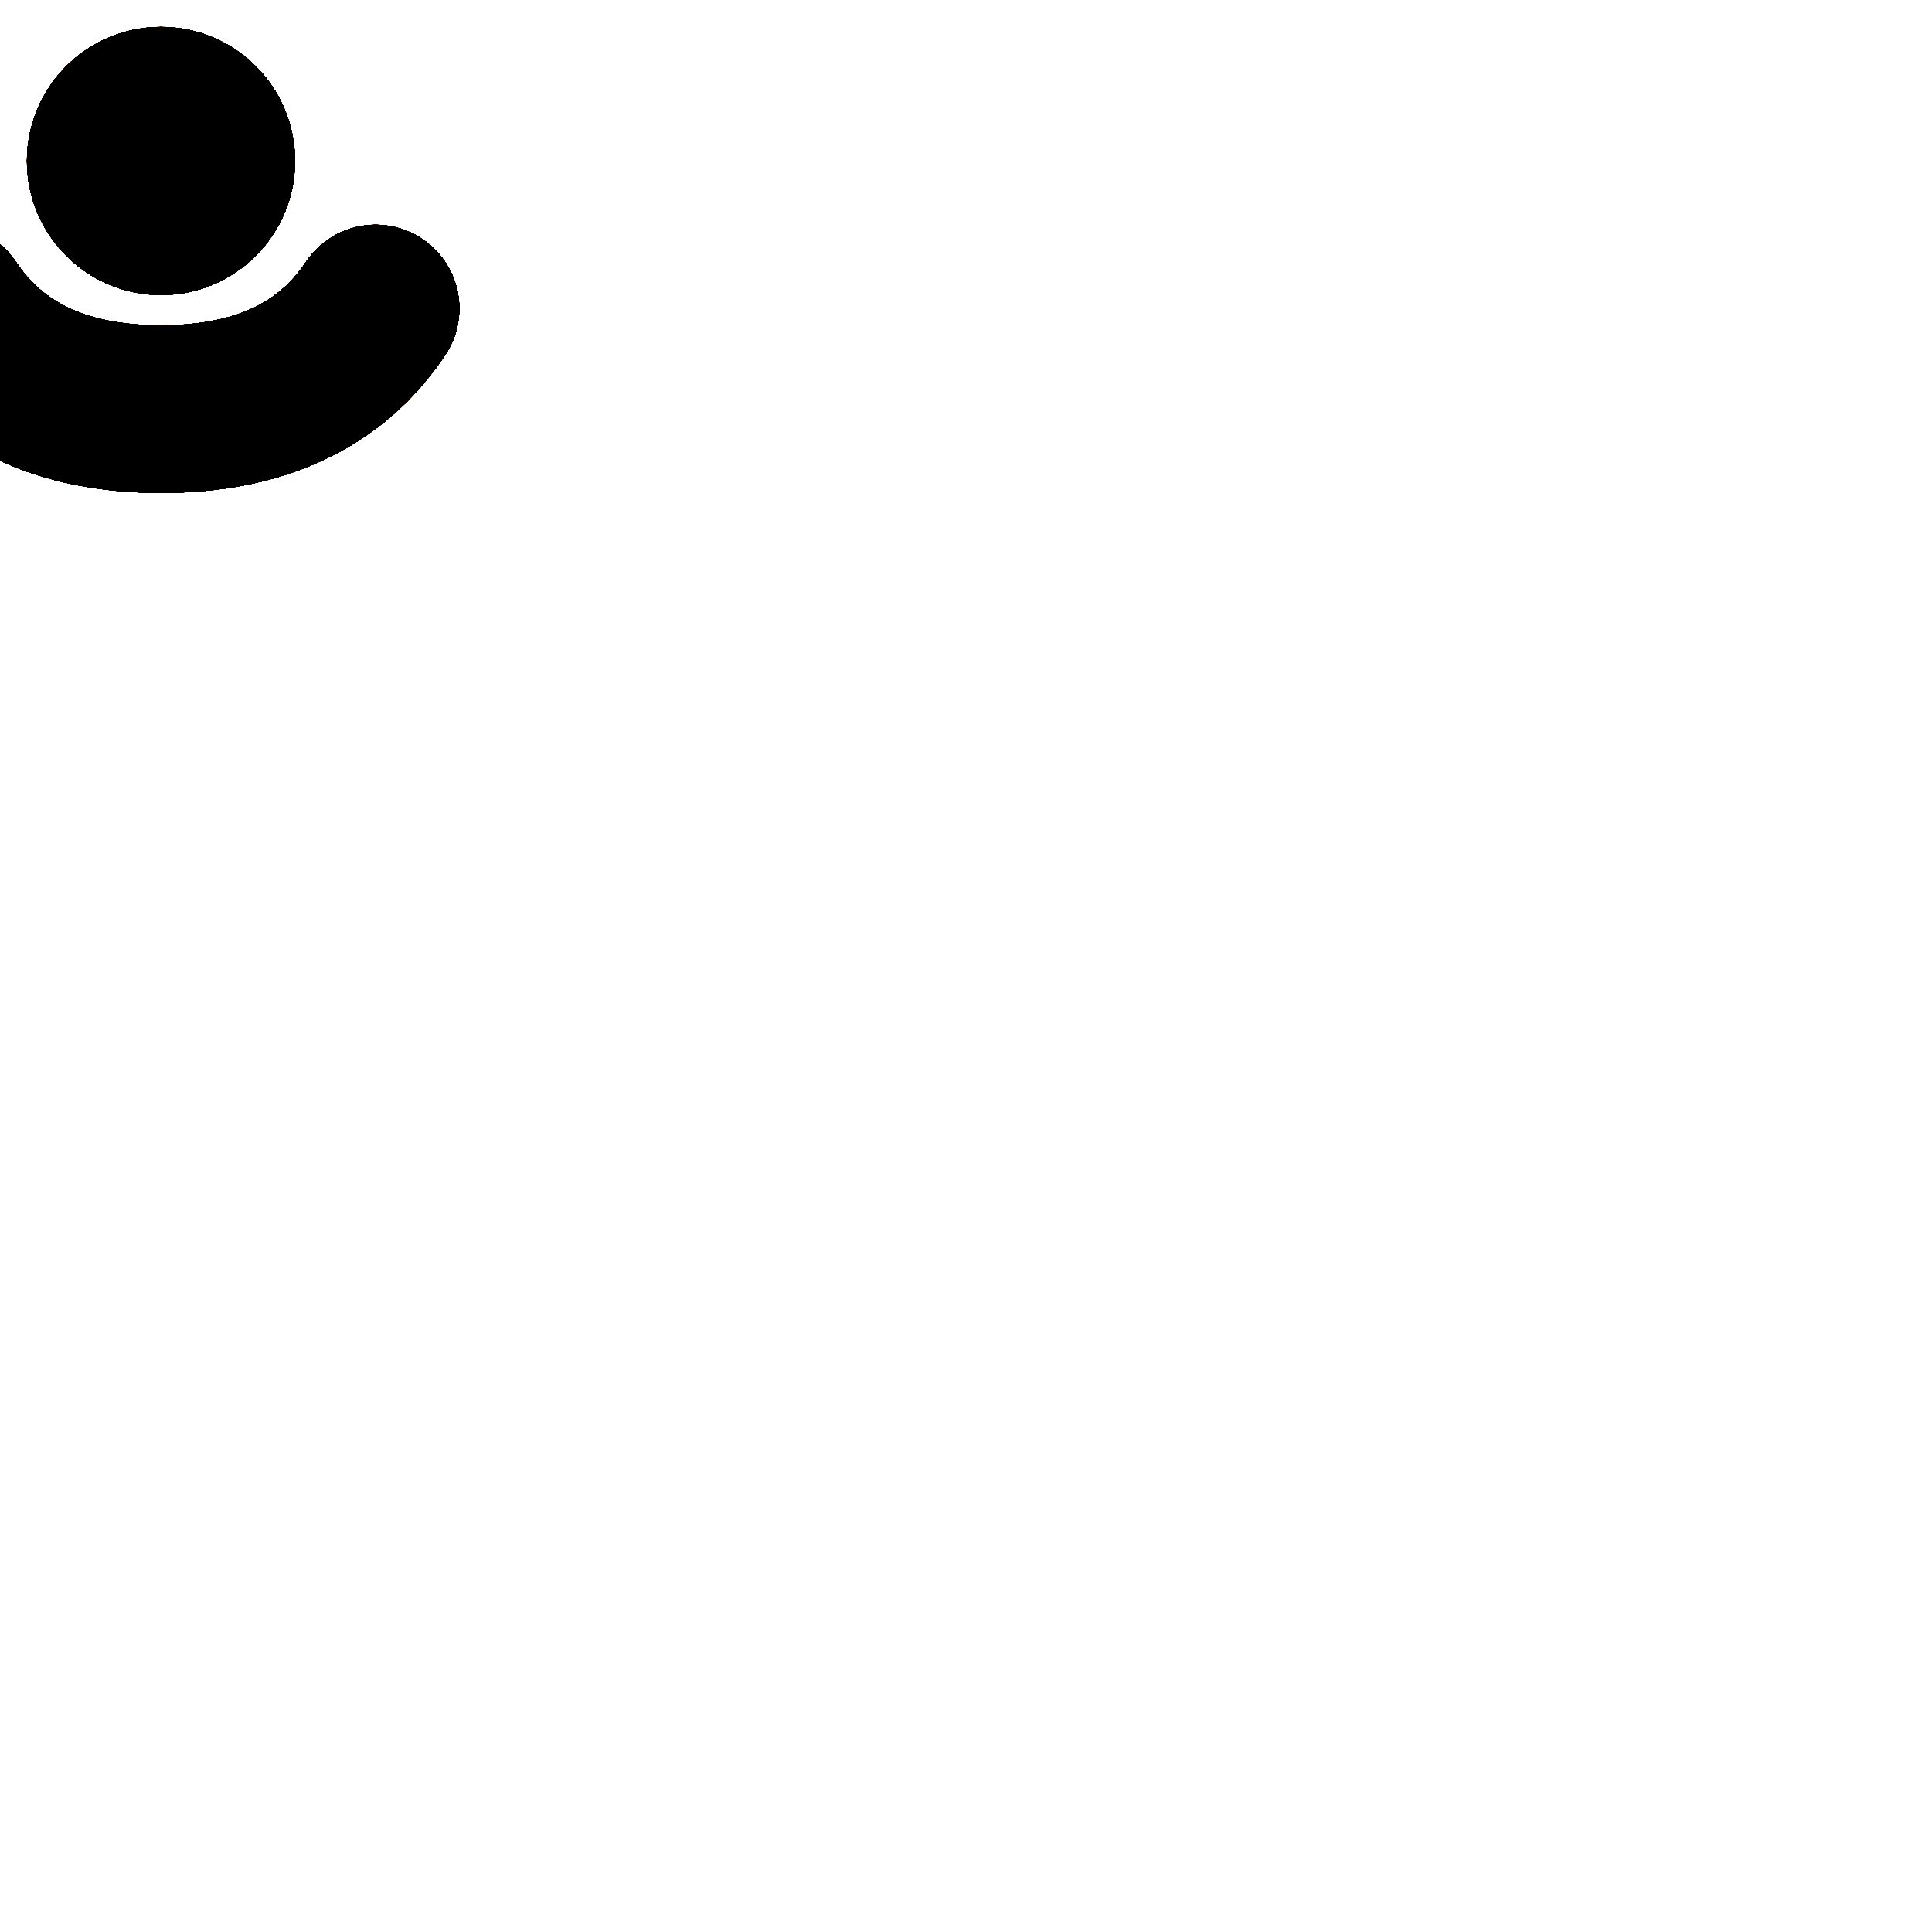
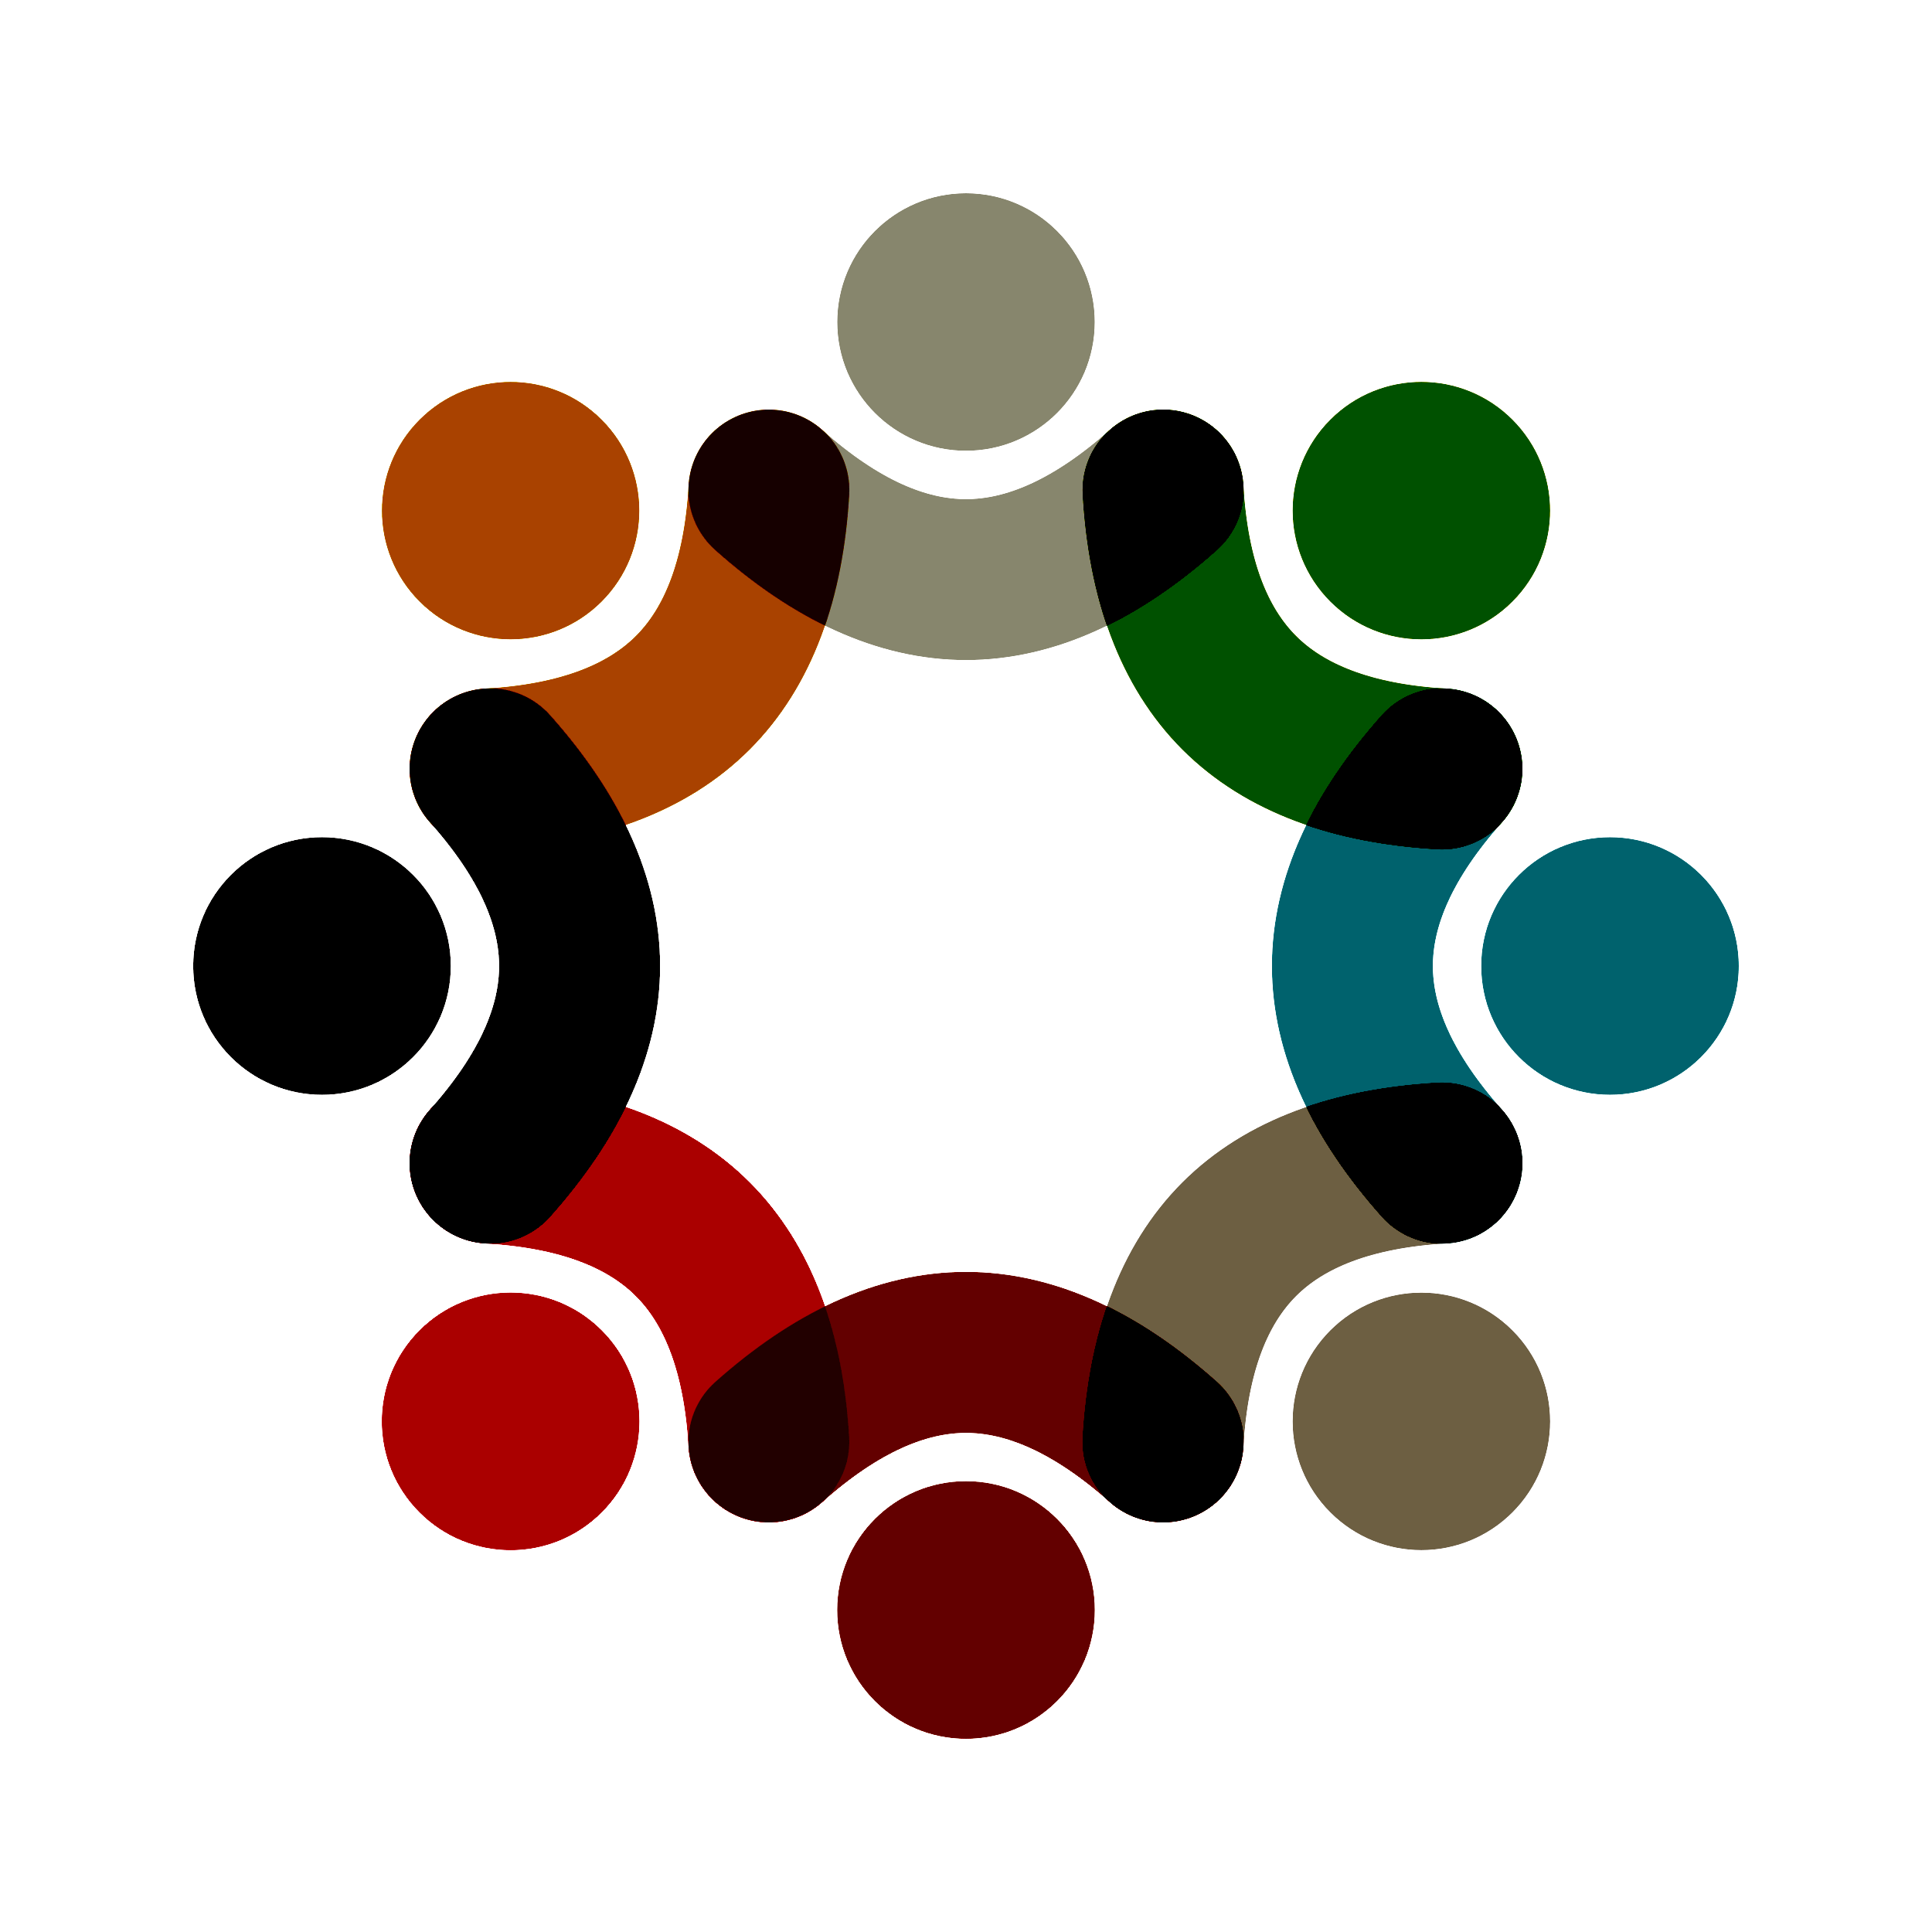
- <svg viewBox="0 0 24 24" style="filter: saturate(150%) contrast(180%) brightness(110%)">
-   <rect x="0" y="0" width="100%" height="100" fill="#FFFFFF" />
+ <svg xmlns="http://www.w3.org/2000/svg" viewBox="0 0 24 24" style="filter: saturate(180%) contrast(180%) brightness(110%)">
+   <rect x="0" y="0" width="100%" height="100%" fill="#FFFFFF" />
  <defs>
-     <g id="shape" opacity="0.65">
-       <circle stroke-width="0" cx="0" cy="0" r="2" />
-       <path fill="none" stroke-width="2.5" d="M -3.2 2.2 Q -2.2 3.7 0 3.7 Q 2.2 3.7 3.2 2.2" stroke-linecap="round" />
+     <g id="shape" fill="none" stroke="none" opacity="0.65">
+       <circle fill="currentColor" cx="10" cy="0" r="2" />
+       <path stroke="currentColor" stroke-width="2.5" stroke-linecap="round" d="M 7.391 3.062 Q 6 1.5 6 0 Q 6 -1.5 7.391 -3.062" />
    </g>
  </defs>
-   <g transform="translate(2 2) scale(0.833)">
-     <use href="#shape" stroke="#6B6A62" fill="#6B6A62" transform="translate(12 2) rotate(0deg)" />
-     <use href="#shape" stroke="#6E4E24" fill="#6E4E24" transform="translate(5 5) rotate(-45deg)" />
-     <use href="#shape" stroke="#3E4A23" fill="#3E4A23" transform="translate(19 5) rotate(45deg)" />
-     <use href="#shape" stroke="#2A2928" fill="#2A2928" transform="translate(2 12) rotate(-90deg)" />
-     <use href="#shape" stroke="#355255" fill="#355255" transform="translate(22 12) rotate(90deg)" />
-     <use href="#shape" stroke="#621B1E" fill="#621B1E" transform="translate(5 19) rotate(-135deg)" />
-     <use href="#shape" stroke="#59544E" fill="#59544E" transform="translate(19 19) rotate(135deg)" />
-     <use href="#shape" stroke="#431E1A" fill="#431E1A" transform="translate(12 22) rotate(180deg)" />
+   <g transform="translate(12 12) scale(0.8)">
+     <use href="#shape" color="#355255" transform="rotate(0)" />
+     <use href="#shape" color="#59544E" transform="rotate(45)" />
+     <use href="#shape" color="#431E1A" transform="rotate(90)" />
+     <use href="#shape" color="#621B1E" transform="rotate(135)" />
+     <use href="#shape" color="#2A2928" transform="rotate(180)" />
+     <use href="#shape" color="#6E4E24" transform="rotate(-135)" />
+     <use href="#shape" color="#6B6A62" transform="rotate(-90)" />
+     <use href="#shape" color="#3E4A23" transform="rotate(-45)" />
  </g>
</svg>
